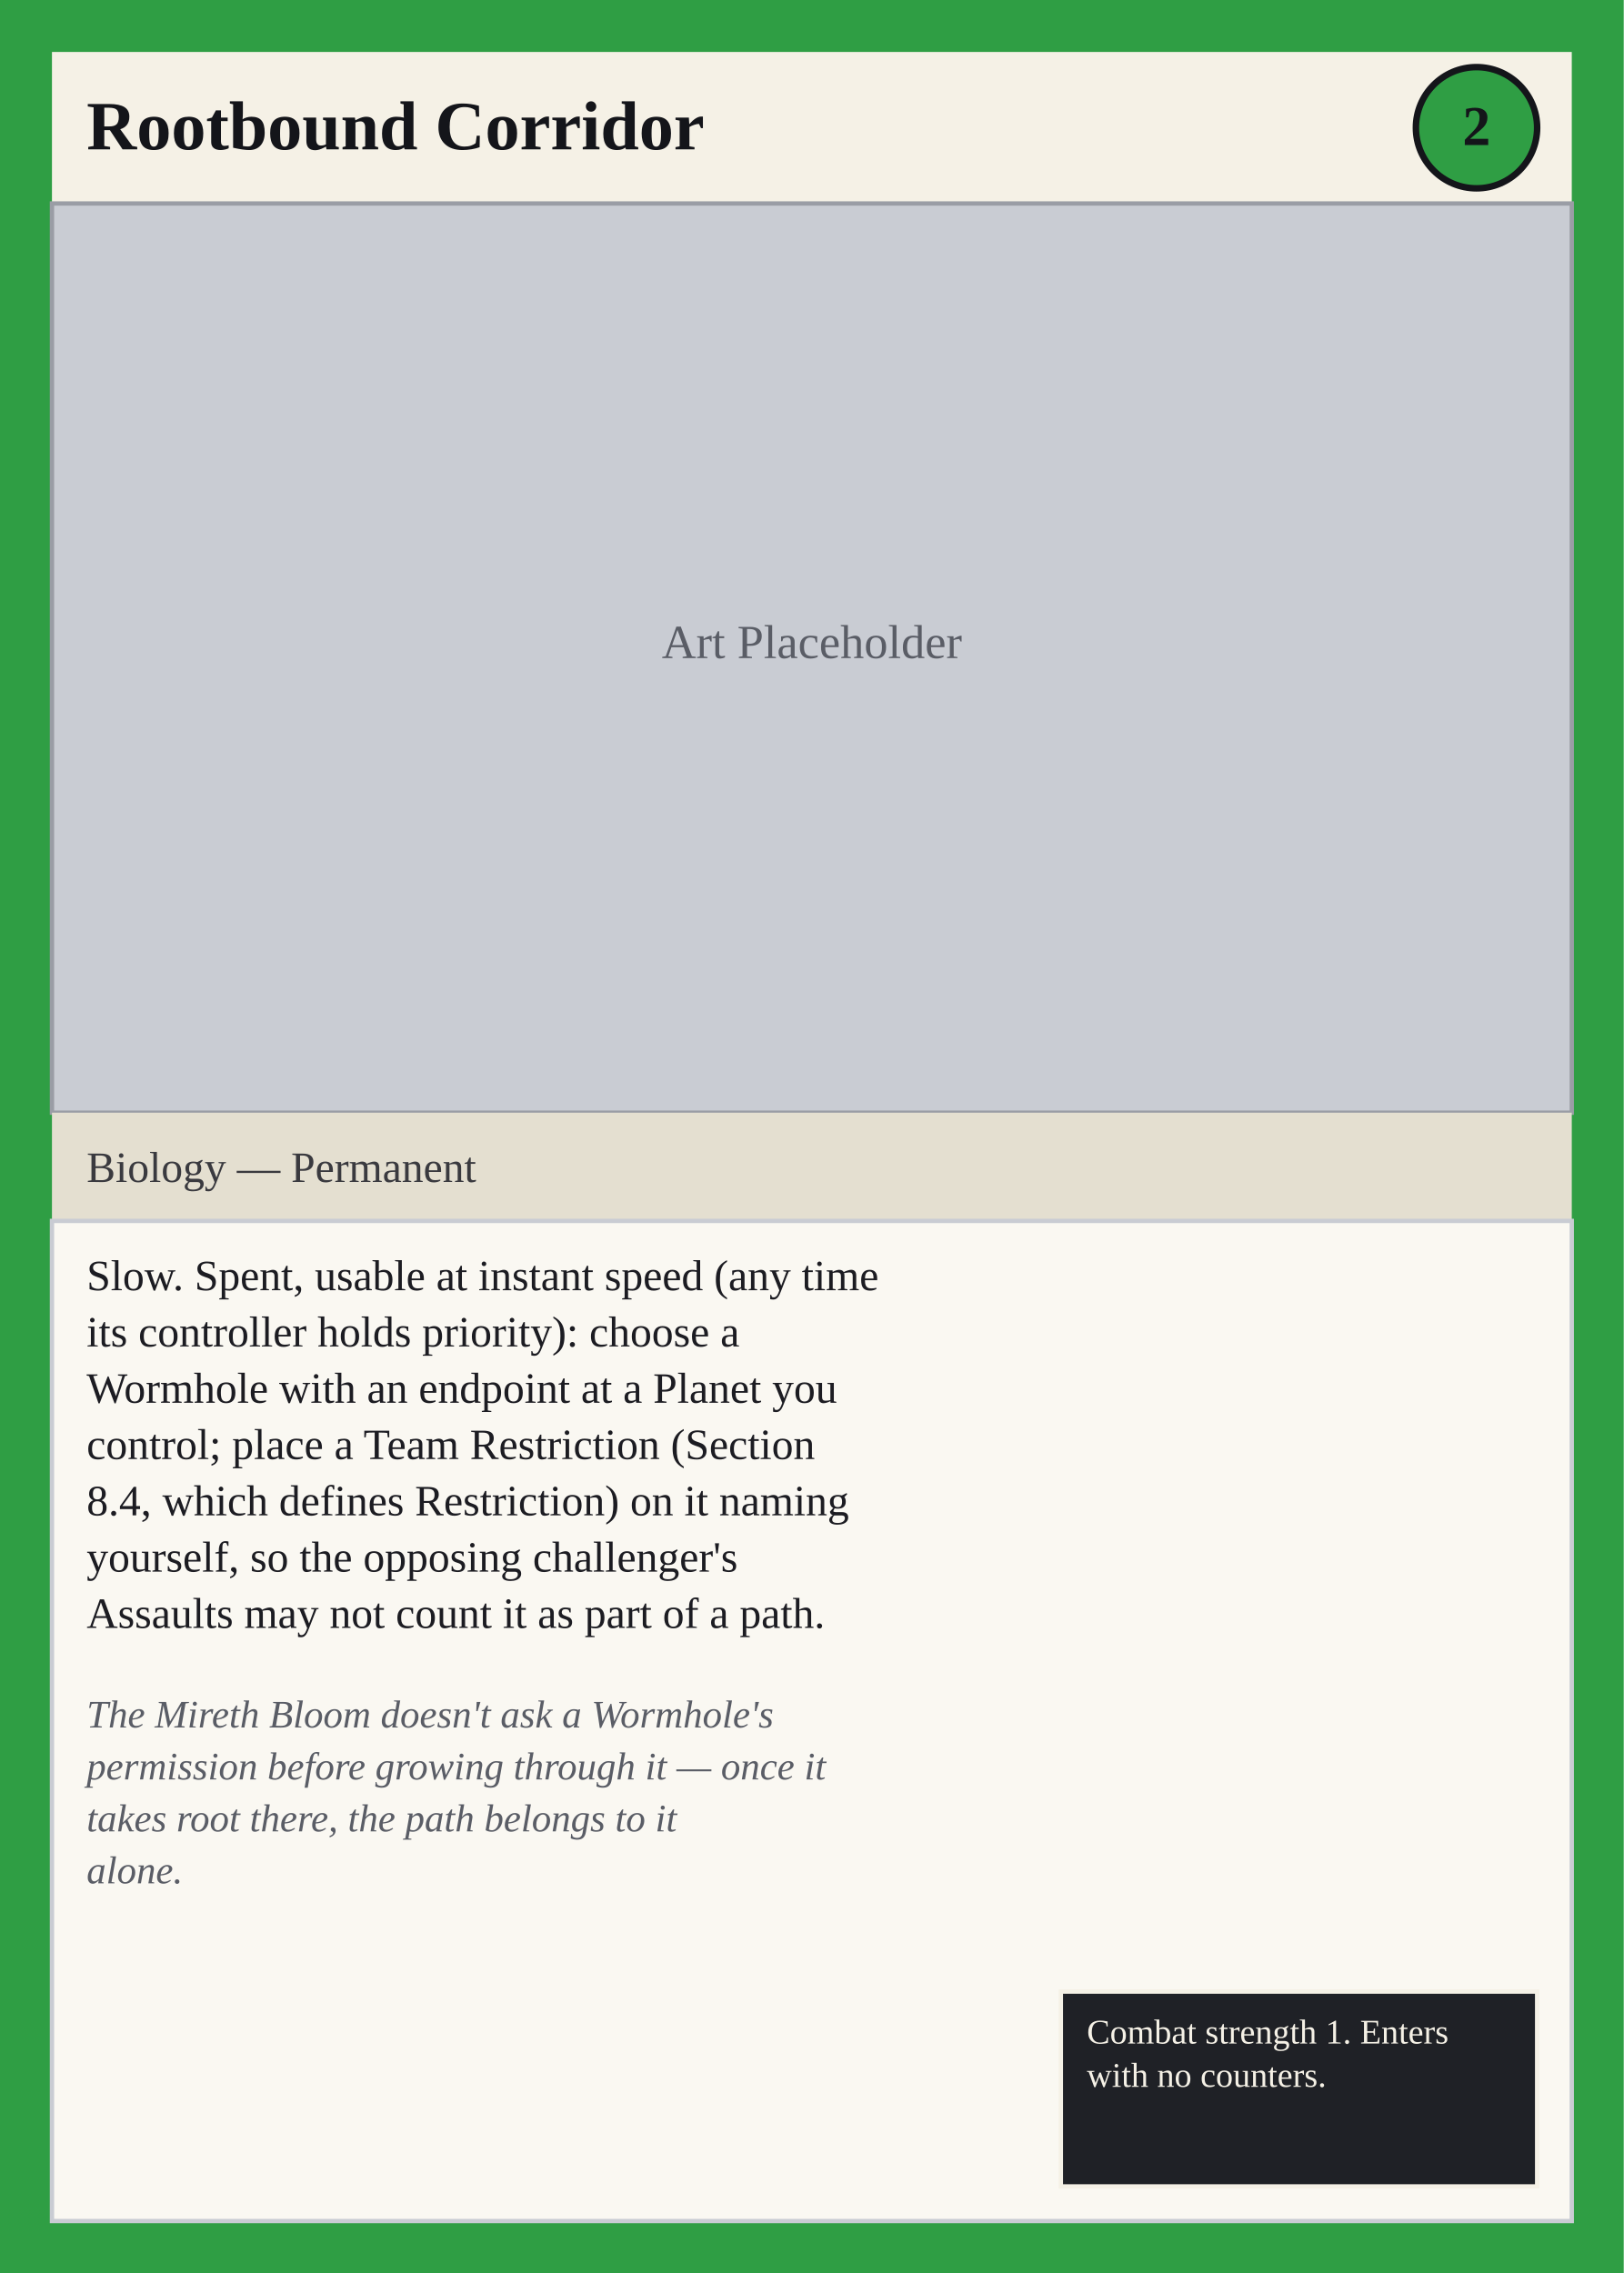
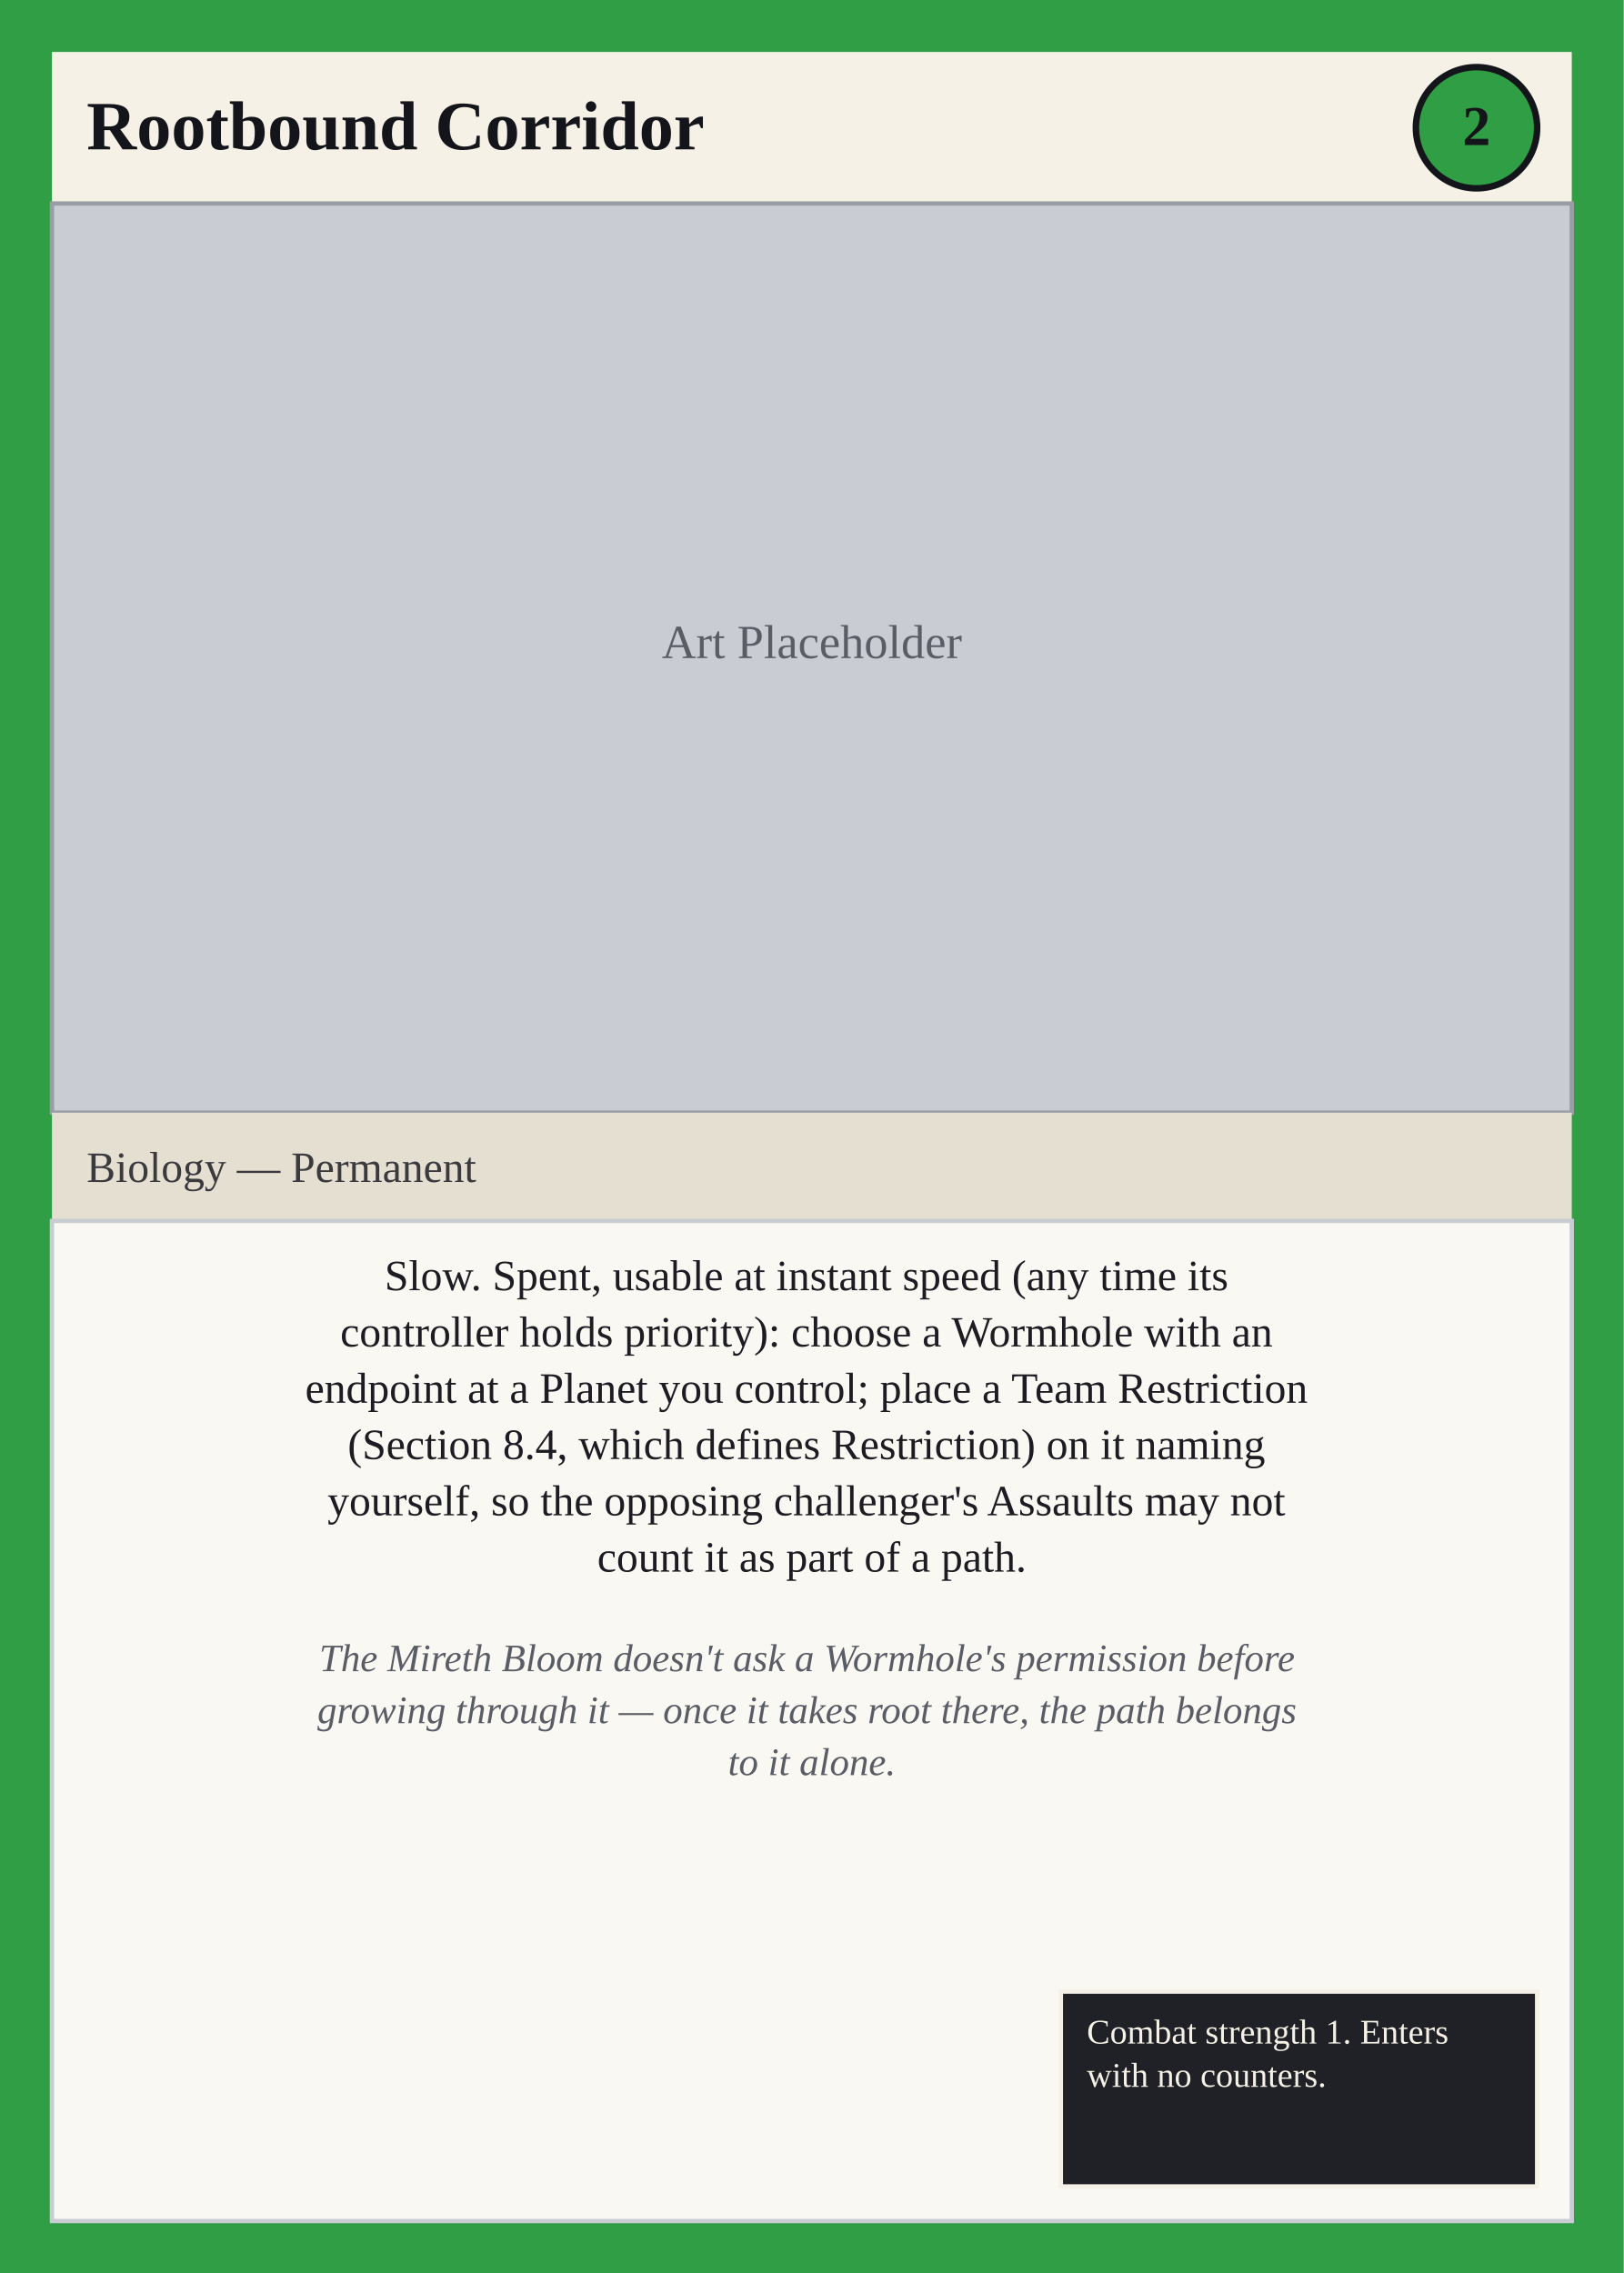
<svg xmlns="http://www.w3.org/2000/svg" viewBox="0 0 750 1050" width="750" height="1050">
  <rect class="frame-band" data-fount="Bloom" data-color="green" x="0" y="0" width="750" height="1050" fill="#2f9e44" />
  <rect class="name-slot" x="24" y="24" width="702" height="70" fill="#f5f1e6" />
  <text x="40" y="69" font-family="Georgia, 'Times New Roman', serif" font-size="32" fill="#14151a" font-weight="bold">
    <tspan x="40" dy="0">Rootbound Corridor</tspan>
  </text>
  <rect class="art-window" x="24" y="94" width="702" height="420" fill="#c9ccd3" stroke="#9a9da5" stroke-width="2" />
  <text x="375" y="304" text-anchor="middle" font-family="Georgia, 'Times New Roman', serif" font-size="22" fill="#5a5d66">Art Placeholder</text>
  <rect class="type-line" x="24" y="514" width="702" height="50" fill="#e4dfd0" />
  <text x="40" y="546" font-family="Georgia, 'Times New Roman', serif" font-size="20" fill="#3a3a3f">
    <tspan x="40" dy="0">Biology — Permanent</tspan>
  </text>
  <rect class="rules-text-box" x="24" y="564" width="702" height="462" fill="#faf8f2" stroke="#c9ccd3" stroke-width="2" />
-   <text x="40" y="596" font-family="Georgia, 'Times New Roman', serif" font-size="20" fill="#1c1c22">
-     <tspan x="40" dy="0">Slow. Spent, usable at instant speed (any time</tspan>
-     <tspan x="40" dy="26">its controller holds priority): choose a</tspan>
-     <tspan x="40" dy="26">Wormhole with an endpoint at a Planet you</tspan>
-     <tspan x="40" dy="26">control; place a Team Restriction (Section</tspan>
-     <tspan x="40" dy="26">8.4, which defines Restriction) on it naming</tspan>
-     <tspan x="40" dy="26">yourself, so the opposing challenger's</tspan>
-     <tspan x="40" dy="26">Assaults may not count it as part of a path.</tspan>
+   <text x="375" y="596" font-family="Georgia, 'Times New Roman', serif" font-size="20" fill="#1c1c22" text-anchor="middle">
+     <tspan x="375" dy="0">Slow. Spent, usable at instant speed (any time its</tspan>
+     <tspan x="375" dy="26">controller holds priority): choose a Wormhole with an</tspan>
+     <tspan x="375" dy="26">endpoint at a Planet you control; place a Team Restriction</tspan>
+     <tspan x="375" dy="26">(Section 8.4, which defines Restriction) on it naming</tspan>
+     <tspan x="375" dy="26">yourself, so the opposing challenger's Assaults may not</tspan>
+     <tspan x="375" dy="26">count it as part of a path.</tspan>
  </text>
-   <text x="40" y="798" font-family="Georgia, 'Times New Roman', serif" font-size="18" fill="#5a5d66" font-style="italic">
-     <tspan x="40" dy="0">The Mireth Bloom doesn't ask a Wormhole's</tspan>
-     <tspan x="40" dy="24">permission before growing through it — once it</tspan>
-     <tspan x="40" dy="24">takes root there, the path belongs to it</tspan>
-     <tspan x="40" dy="24">alone.</tspan>
+   <text x="375" y="772" font-family="Georgia, 'Times New Roman', serif" font-size="18" fill="#5a5d66" font-style="italic" text-anchor="middle">
+     <tspan x="375" dy="0">The Mireth Bloom doesn't ask a Wormhole's permission before</tspan>
+     <tspan x="375" dy="24">growing through it — once it takes root there, the path belongs</tspan>
+     <tspan x="375" dy="24">to it alone.</tspan>
  </text>
  <g class="cost-pip" data-fount="Bloom" data-color="green">
    <circle cx="682" cy="59" r="28" fill="#2f9e44" stroke="#14151a" stroke-width="3" />
    <text x="682" y="67" text-anchor="middle" font-family="Georgia, 'Times New Roman', serif" font-size="26" font-weight="bold" fill="#14151a">2</text>
  </g>
  <g class="stats-corner">
    <rect x="490" y="920" width="220" height="90" fill="#1f2126" stroke="#f5f1e6" stroke-width="2" />
    <text x="502" y="944" font-family="Georgia, 'Times New Roman', serif" font-size="16" fill="#f5f1e6">
      <tspan x="502" dy="0">Combat strength 1. Enters</tspan>
      <tspan x="502" dy="20">with no counters.</tspan>
    </text>
  </g>
</svg>
